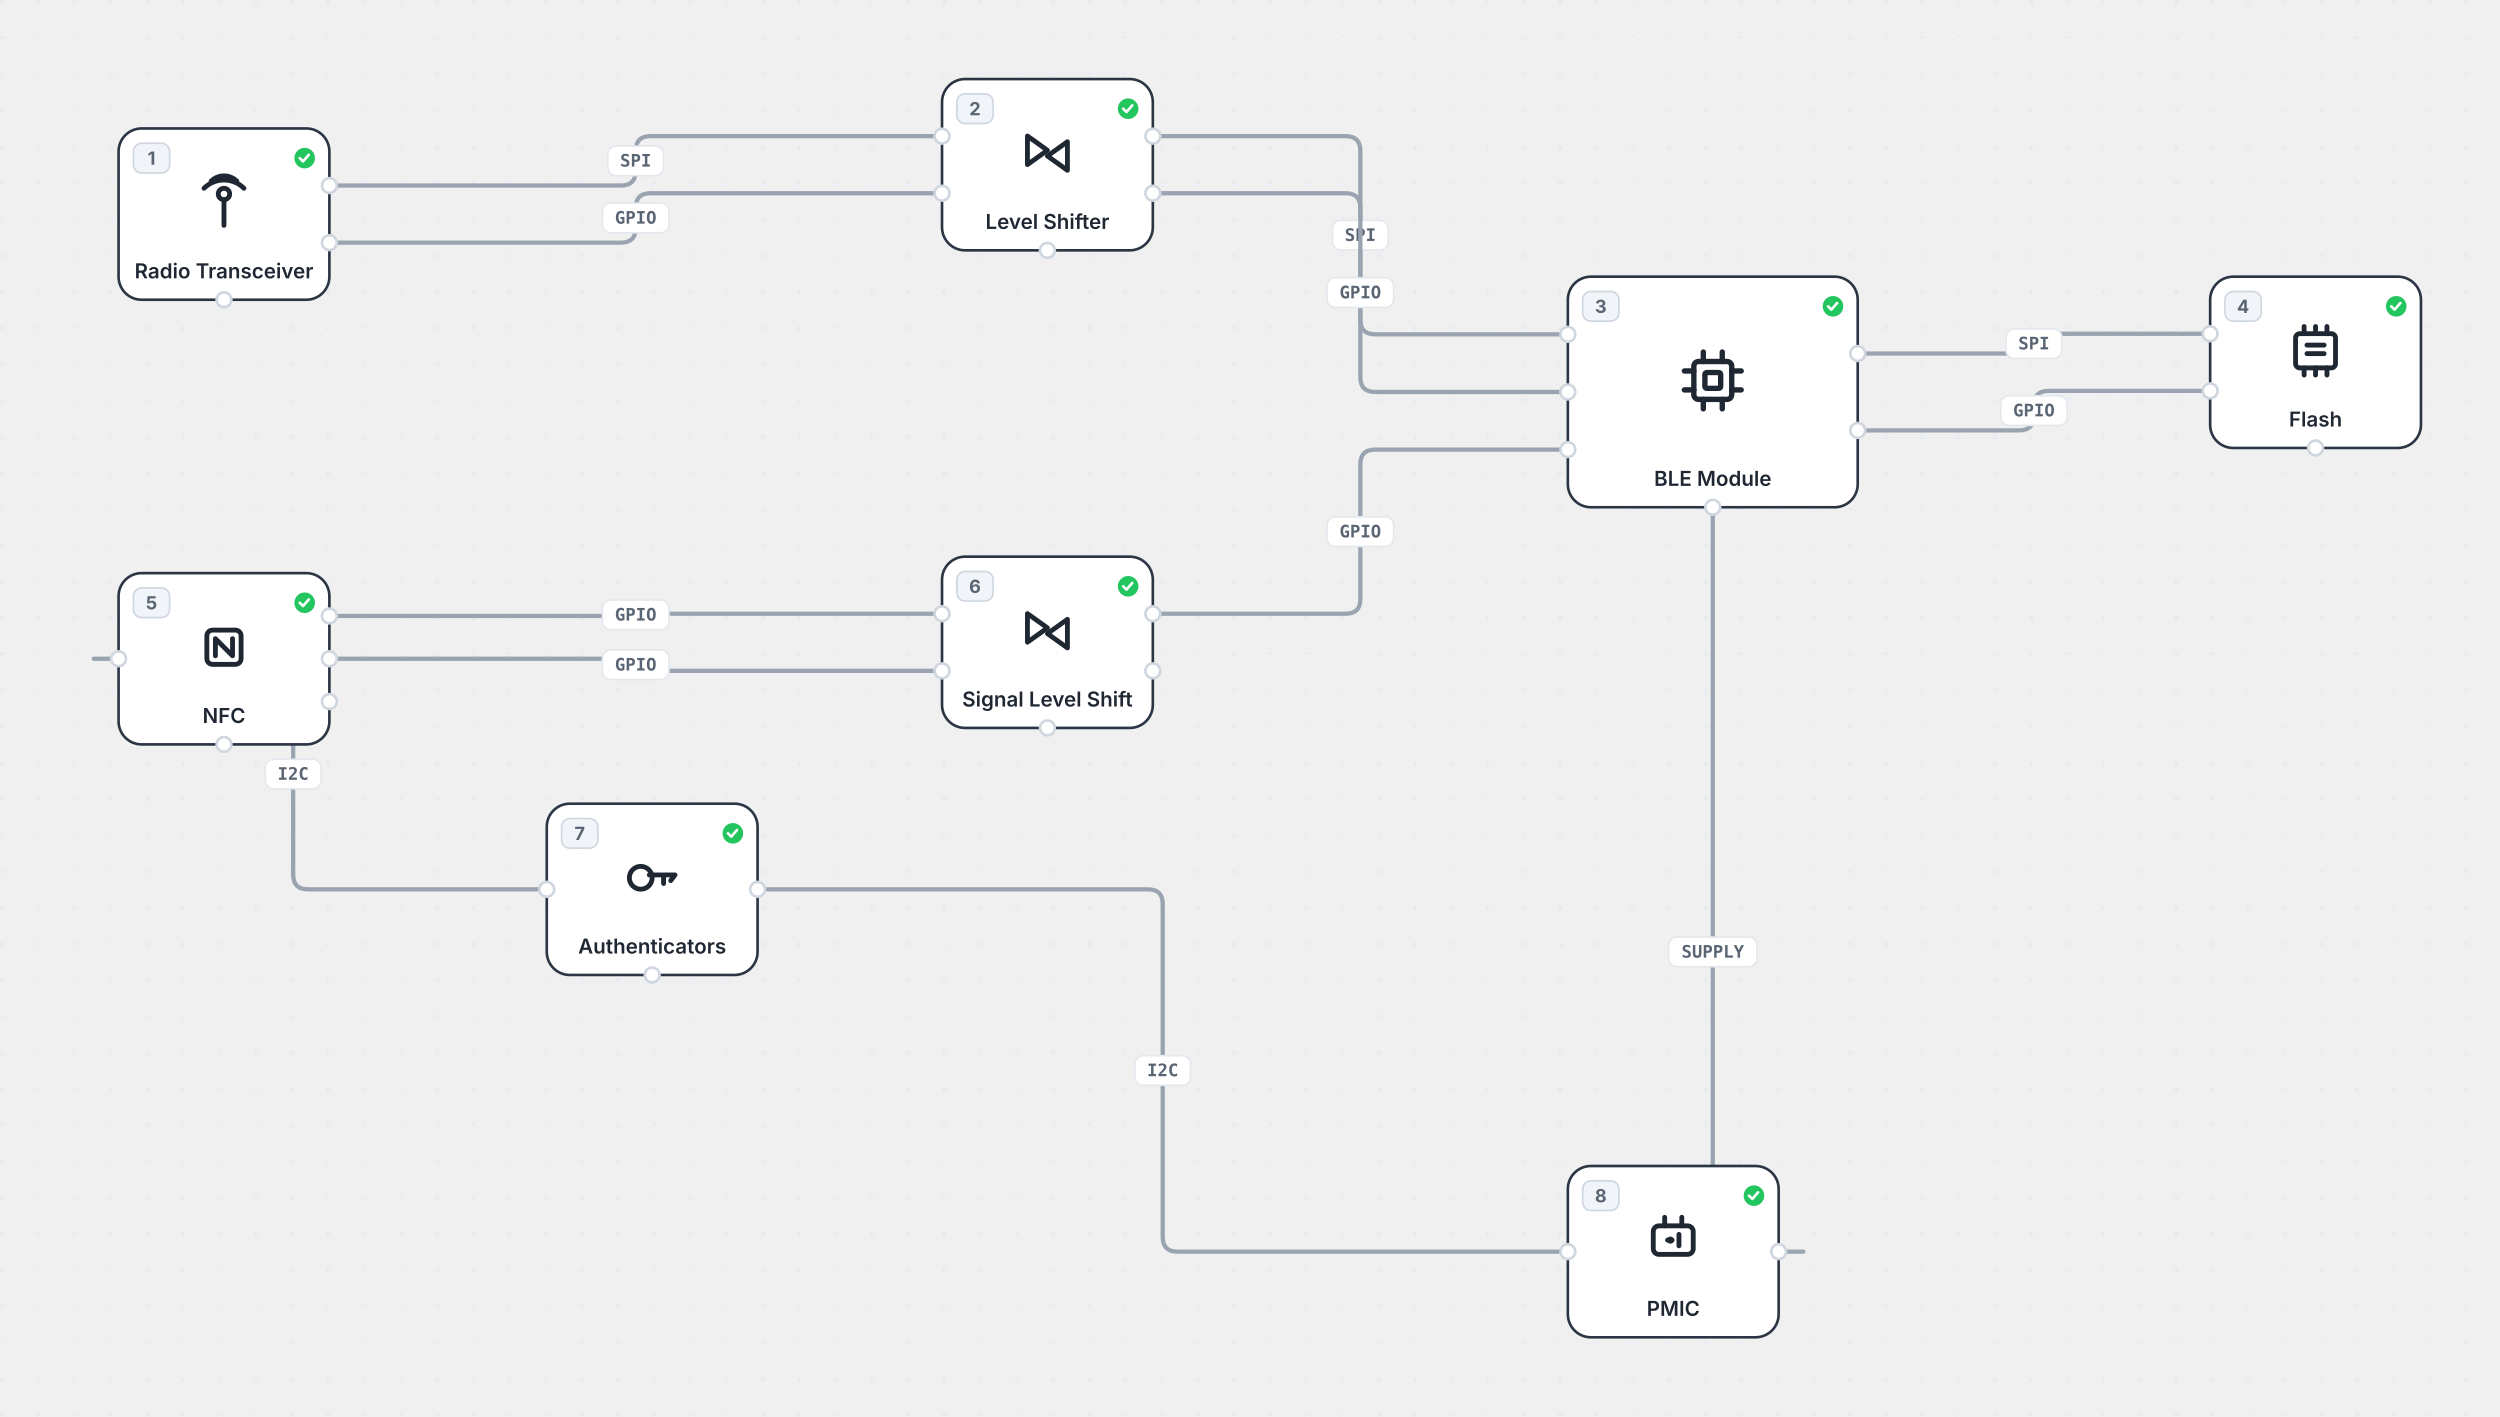
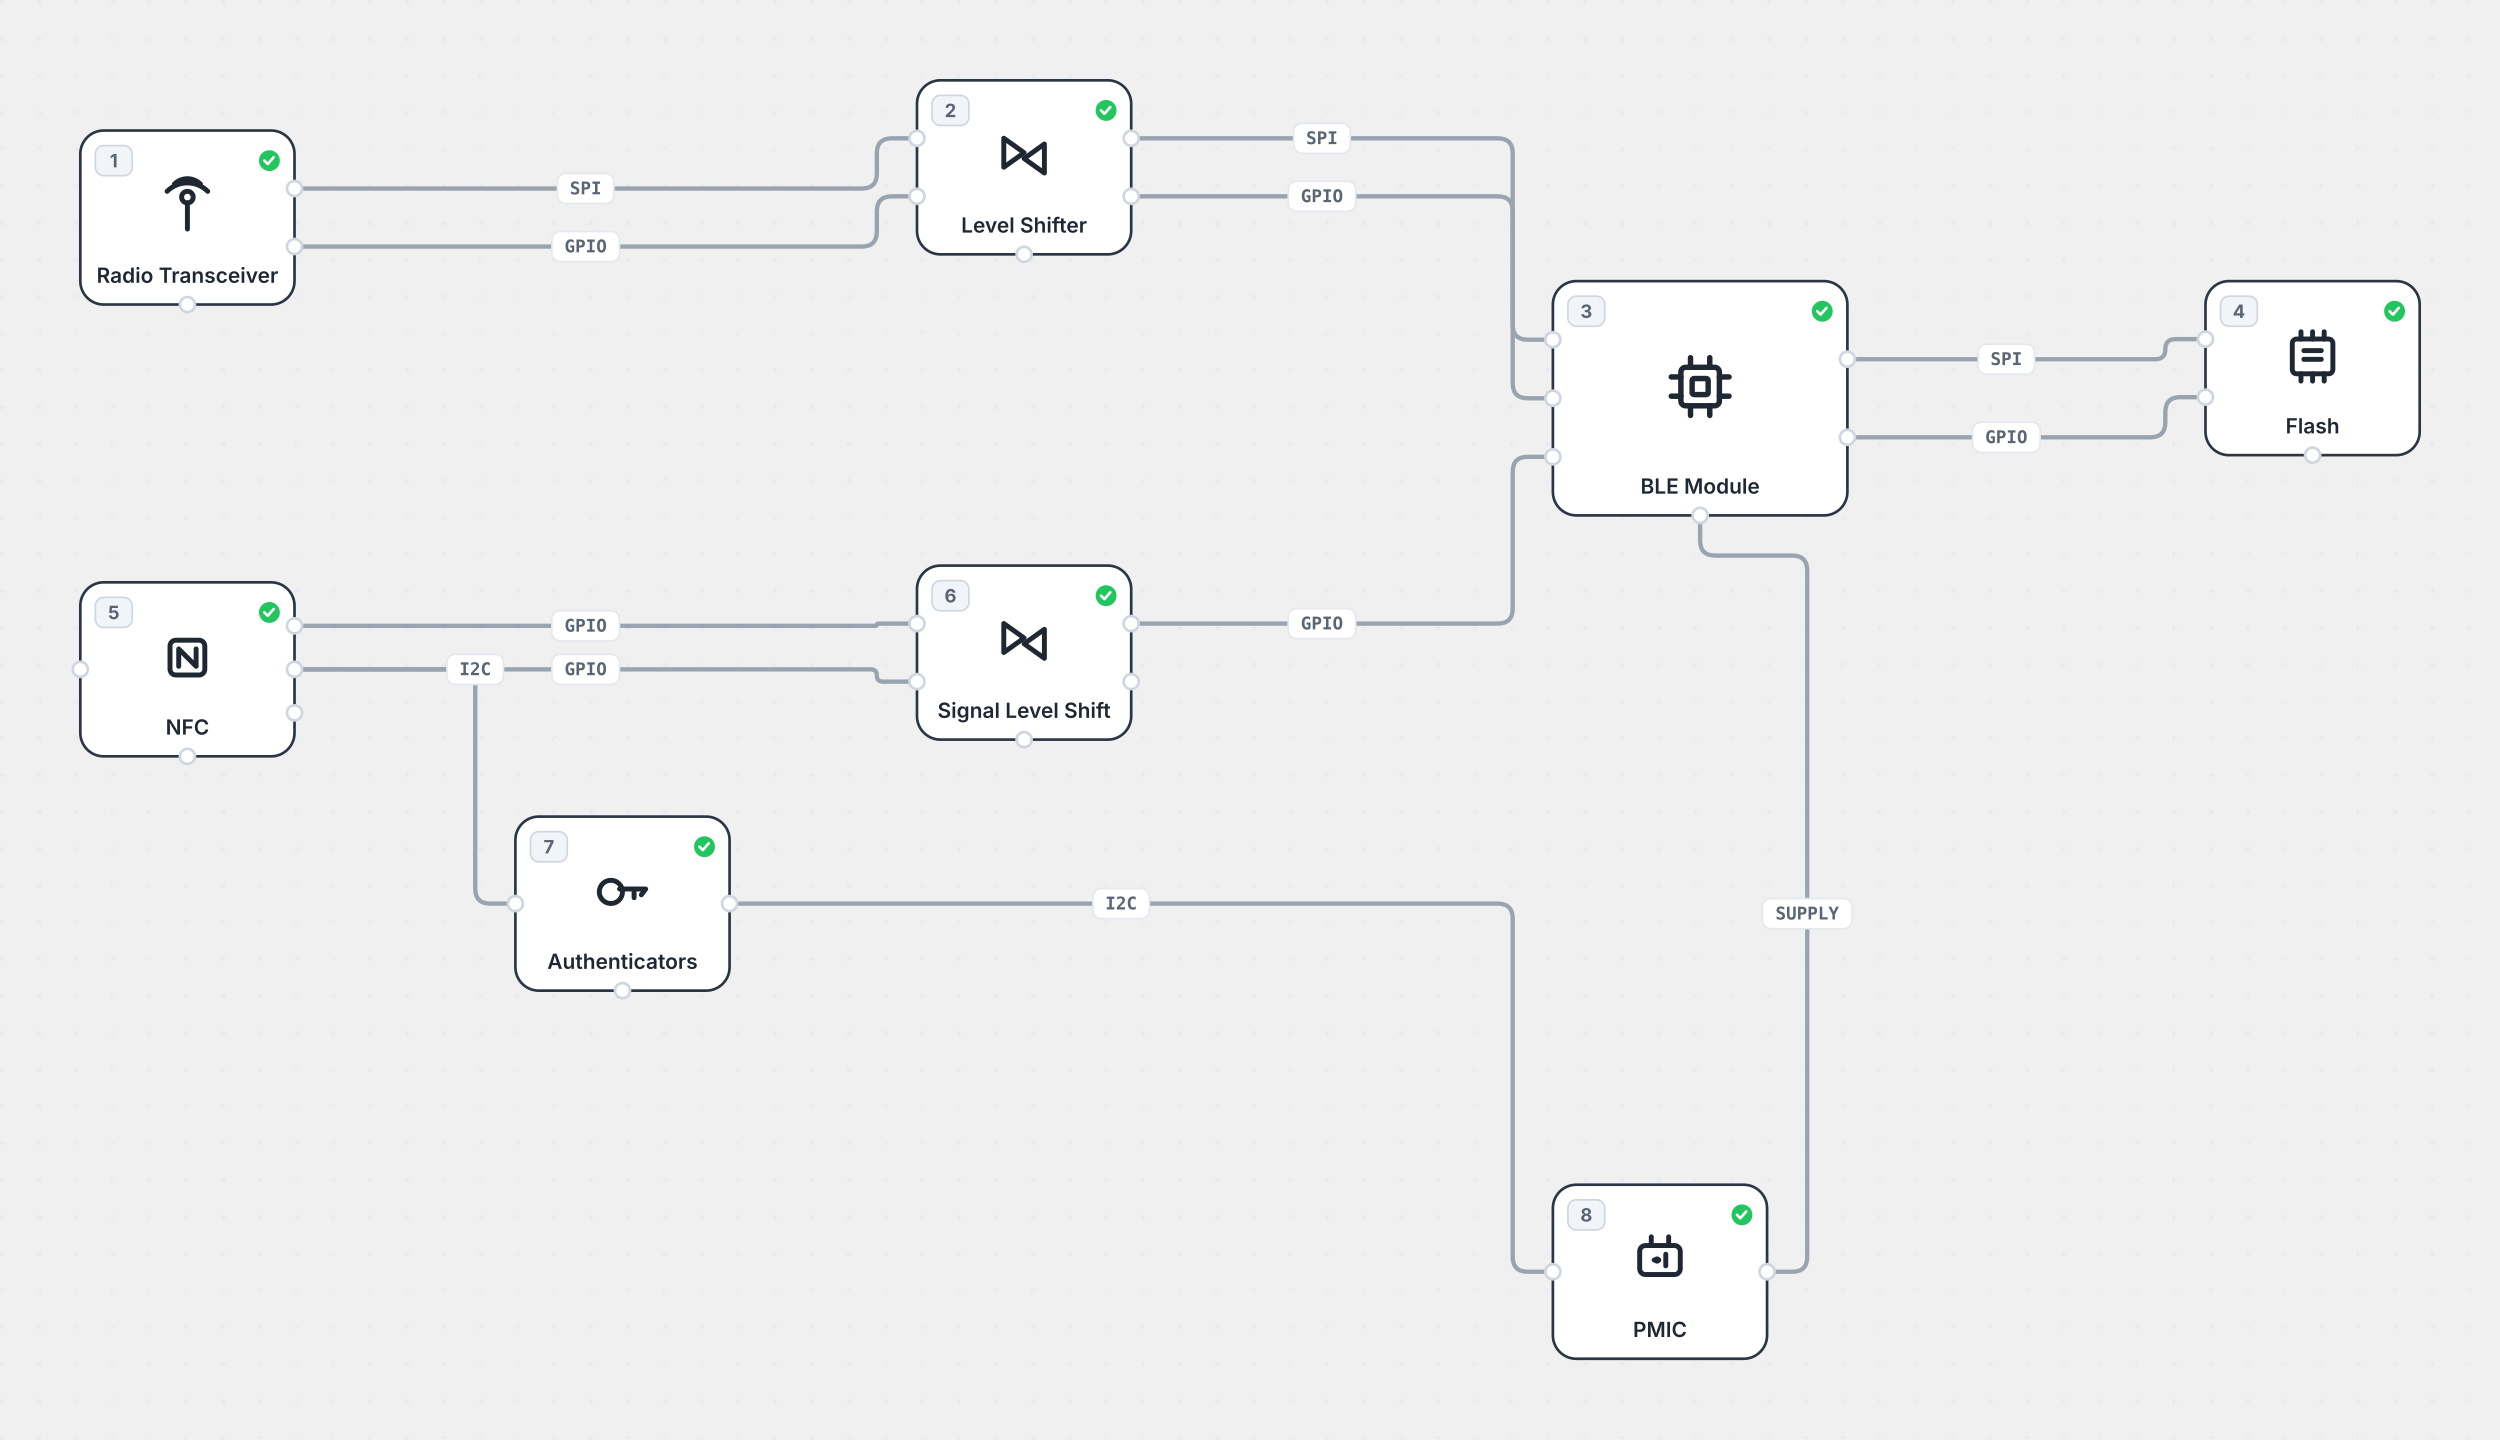
- <svg xmlns="http://www.w3.org/2000/svg" width="1518" height="860" viewBox="0 0 1518 860">
+ <svg xmlns="http://www.w3.org/2000/svg" width="1494" height="860" viewBox="0 0 1494 860">
  <defs>
    <pattern id="dots" width="22" height="22" patternUnits="userSpaceOnUse">
      <circle cx="1.4" cy="1.4" r="1.4" fill="#e6eaef" />
    </pattern>
  </defs>
-   <rect class="grid-bg" x="0" y="0" width="1518" height="860" fill="url(#dots)" />
-   <g transform="translate(12,18)">
+   <rect class="grid-bg" x="0" y="0" width="1494" height="860" fill="url(#dots)" />
+   <g transform="translate(-12,18)">
    <g data-system-connection-id="w_9">
-       <path class="wire" d="M 188 94.667 L 203 94.667 Q 212 94.667 221 94.667 L 365 94.667 Q 374 94.667 374 85.667 L 374 73.667 Q 374 64.667 383 64.667 L 527 64.667 Q 536 64.667 545 64.667 L 560 64.667" fill="none" stroke="#9aa4b0" stroke-width="2.6" stroke-linejoin="round" stroke-linecap="round" />
-       <rect class="wlabel-bg" x="357.1" y="70.667" width="33.8" height="18" rx="5" fill="#fff" stroke="#e3e8ee" stroke-width="1" />
-       <text class="wlabel-t" x="374" y="80.167" font-family="JetBrains Mono, monospace" font-size="10.5" font-weight="600" fill="#5a6573" text-anchor="middle" dominant-baseline="middle">SPI</text>
+       <path class="wire" d="M 188 94.667 L 527 94.667 Q 536 94.667 536 85.667 L 536 73.667 Q 536 64.667 545 64.667 L 560 64.667" fill="none" stroke="#9aa4b0" stroke-width="2.6" stroke-linejoin="round" stroke-linecap="round" />
+       <rect class="wlabel-bg" x="345.1" y="85.667" width="33.8" height="18" rx="5" fill="#fff" stroke="#e3e8ee" stroke-width="1" />
+       <text class="wlabel-t" x="362" y="95.167" font-family="JetBrains Mono, monospace" font-size="10.5" font-weight="600" fill="#5a6573" text-anchor="middle" dominant-baseline="middle">SPI</text>
    </g>
    <g data-system-connection-id="w_10">
-       <path class="wire" d="M 188 129.333 L 203 129.333 Q 212 129.333 221 129.333 L 365 129.333 Q 374 129.333 374 120.333 L 374 108.333 Q 374 99.333 383 99.333 L 527 99.333 Q 536 99.333 545 99.333 L 560 99.333" fill="none" stroke="#9aa4b0" stroke-width="2.6" stroke-linejoin="round" stroke-linecap="round" />
-       <rect class="wlabel-bg" x="353.8" y="105.333" width="40.4" height="18" rx="5" fill="#fff" stroke="#e3e8ee" stroke-width="1" />
-       <text class="wlabel-t" x="374" y="114.833" font-family="JetBrains Mono, monospace" font-size="10.5" font-weight="600" fill="#5a6573" text-anchor="middle" dominant-baseline="middle">GPIO</text>
+       <path class="wire" d="M 188 129.333 L 527 129.333 Q 536 129.333 536 120.333 L 536 108.333 Q 536 99.333 545 99.333 L 560 99.333" fill="none" stroke="#9aa4b0" stroke-width="2.6" stroke-linejoin="round" stroke-linecap="round" />
+       <rect class="wlabel-bg" x="341.8" y="120.333" width="40.4" height="18" rx="5" fill="#fff" stroke="#e3e8ee" stroke-width="1" />
+       <text class="wlabel-t" x="362" y="129.833" font-family="JetBrains Mono, monospace" font-size="10.5" font-weight="600" fill="#5a6573" text-anchor="middle" dominant-baseline="middle">GPIO</text>
    </g>
    <g data-system-connection-id="w_11">
-       <path class="wire" d="M 688 64.667 L 703 64.667 Q 712 64.667 721 64.667 L 805 64.667 Q 814 64.667 814 73.667 L 814 176 Q 814 185 823 185 L 907 185 Q 916 185 925 185 L 940 185" fill="none" stroke="#9aa4b0" stroke-width="2.6" stroke-linejoin="round" stroke-linecap="round" />
-       <rect class="wlabel-bg" x="797.1" y="115.833" width="33.8" height="18" rx="5" fill="#fff" stroke="#e3e8ee" stroke-width="1" />
-       <text class="wlabel-t" x="814" y="125.333" font-family="JetBrains Mono, monospace" font-size="10.5" font-weight="600" fill="#5a6573" text-anchor="middle" dominant-baseline="middle">SPI</text>
+       <path class="wire" d="M 688 64.667 L 907 64.667 Q 916 64.667 916 73.667 L 916 176 Q 916 185 925 185 L 940 185" fill="none" stroke="#9aa4b0" stroke-width="2.6" stroke-linejoin="round" stroke-linecap="round" />
+       <rect class="wlabel-bg" x="785.1" y="55.667" width="33.8" height="18" rx="5" fill="#fff" stroke="#e3e8ee" stroke-width="1" />
+       <text class="wlabel-t" x="802" y="65.167" font-family="JetBrains Mono, monospace" font-size="10.5" font-weight="600" fill="#5a6573" text-anchor="middle" dominant-baseline="middle">SPI</text>
    </g>
    <g data-system-connection-id="w_12">
-       <path class="wire" d="M 688 99.333 L 703 99.333 Q 712 99.333 721 99.333 L 805 99.333 Q 814 99.333 814 108.333 L 814 211 Q 814 220 823 220 L 907 220 Q 916 220 925 220 L 940 220" fill="none" stroke="#9aa4b0" stroke-width="2.6" stroke-linejoin="round" stroke-linecap="round" />
-       <rect class="wlabel-bg" x="793.8" y="150.667" width="40.4" height="18" rx="5" fill="#fff" stroke="#e3e8ee" stroke-width="1" />
-       <text class="wlabel-t" x="814" y="160.167" font-family="JetBrains Mono, monospace" font-size="10.5" font-weight="600" fill="#5a6573" text-anchor="middle" dominant-baseline="middle">GPIO</text>
+       <path class="wire" d="M 688 99.333 L 907 99.333 Q 916 99.333 916 108.333 L 916 211 Q 916 220 925 220 L 940 220" fill="none" stroke="#9aa4b0" stroke-width="2.6" stroke-linejoin="round" stroke-linecap="round" />
+       <rect class="wlabel-bg" x="781.8" y="90.333" width="40.4" height="18" rx="5" fill="#fff" stroke="#e3e8ee" stroke-width="1" />
+       <text class="wlabel-t" x="802" y="99.833" font-family="JetBrains Mono, monospace" font-size="10.5" font-weight="600" fill="#5a6573" text-anchor="middle" dominant-baseline="middle">GPIO</text>
    </g>
    <g data-system-connection-id="w_13">
-       <path class="wire" d="M 1116 196.667 L 1131 196.667 Q 1140 196.667 1149 196.667 L 1217 196.667 Q 1223 196.667 1223 190.667 L 1223 190.667 Q 1223 184.667 1229 184.667 L 1297 184.667 Q 1306 184.667 1315 184.667 L 1330 184.667" fill="none" stroke="#9aa4b0" stroke-width="2.6" stroke-linejoin="round" stroke-linecap="round" />
-       <rect class="wlabel-bg" x="1206.1" y="181.667" width="33.8" height="18" rx="5" fill="#fff" stroke="#e3e8ee" stroke-width="1" />
-       <text class="wlabel-t" x="1223" y="191.167" font-family="JetBrains Mono, monospace" font-size="10.5" font-weight="600" fill="#5a6573" text-anchor="middle" dominant-baseline="middle">SPI</text>
+       <path class="wire" d="M 1116 196.667 L 1300 196.667 Q 1306 196.667 1306 190.667 L 1306 190.667 Q 1306 184.667 1312 184.667 L 1330 184.667" fill="none" stroke="#9aa4b0" stroke-width="2.6" stroke-linejoin="round" stroke-linecap="round" />
+       <rect class="wlabel-bg" x="1194.1" y="187.667" width="33.8" height="18" rx="5" fill="#fff" stroke="#e3e8ee" stroke-width="1" />
+       <text class="wlabel-t" x="1211" y="197.167" font-family="JetBrains Mono, monospace" font-size="10.5" font-weight="600" fill="#5a6573" text-anchor="middle" dominant-baseline="middle">SPI</text>
    </g>
    <g data-system-connection-id="w_14">
-       <path class="wire" d="M 1116 243.333 L 1131 243.333 Q 1140 243.333 1149 243.333 L 1214 243.333 Q 1223 243.333 1223 234.333 L 1223 228.333 Q 1223 219.333 1232 219.333 L 1297 219.333 Q 1306 219.333 1315 219.333 L 1330 219.333" fill="none" stroke="#9aa4b0" stroke-width="2.6" stroke-linejoin="round" stroke-linecap="round" />
-       <rect class="wlabel-bg" x="1202.8" y="222.333" width="40.4" height="18" rx="5" fill="#fff" stroke="#e3e8ee" stroke-width="1" />
-       <text class="wlabel-t" x="1223" y="231.833" font-family="JetBrains Mono, monospace" font-size="10.5" font-weight="600" fill="#5a6573" text-anchor="middle" dominant-baseline="middle">GPIO</text>
+       <path class="wire" d="M 1116 243.333 L 1297 243.333 Q 1306 243.333 1306 234.333 L 1306 228.333 Q 1306 219.333 1315 219.333 L 1330 219.333" fill="none" stroke="#9aa4b0" stroke-width="2.6" stroke-linejoin="round" stroke-linecap="round" />
+       <rect class="wlabel-bg" x="1190.8" y="234.333" width="40.4" height="18" rx="5" fill="#fff" stroke="#e3e8ee" stroke-width="1" />
+       <text class="wlabel-t" x="1211" y="243.833" font-family="JetBrains Mono, monospace" font-size="10.5" font-weight="600" fill="#5a6573" text-anchor="middle" dominant-baseline="middle">GPIO</text>
    </g>
    <g data-system-connection-id="w_15">
-       <path class="wire" d="M 188 356 L 203 356 Q 212 356 221 356 L 373.333 356 Q 374 356 374 355.333 L 374 355.333 Q 374 354.667 374.667 354.667 L 527 354.667 Q 536 354.667 545 354.667 L 560 354.667" fill="none" stroke="#9aa4b0" stroke-width="2.6" stroke-linejoin="round" stroke-linecap="round" />
-       <rect class="wlabel-bg" x="353.8" y="346.333" width="40.4" height="18" rx="5" fill="#fff" stroke="#e3e8ee" stroke-width="1" />
-       <text class="wlabel-t" x="374" y="355.833" font-family="JetBrains Mono, monospace" font-size="10.5" font-weight="600" fill="#5a6573" text-anchor="middle" dominant-baseline="middle">GPIO</text>
+       <path class="wire" d="M 188 356 L 535.333 356 Q 536 356 536 355.333 L 536 355.333 Q 536 354.667 536.667 354.667 L 560 354.667" fill="none" stroke="#9aa4b0" stroke-width="2.6" stroke-linejoin="round" stroke-linecap="round" />
+       <rect class="wlabel-bg" x="341.8" y="347" width="40.4" height="18" rx="5" fill="#fff" stroke="#e3e8ee" stroke-width="1" />
+       <text class="wlabel-t" x="362" y="356.5" font-family="JetBrains Mono, monospace" font-size="10.5" font-weight="600" fill="#5a6573" text-anchor="middle" dominant-baseline="middle">GPIO</text>
    </g>
    <g data-system-connection-id="w_16">
-       <path class="wire" d="M 188 382 L 203 382 Q 212 382 221 382 L 370.333 382 Q 374 382 374 385.667 L 374 385.667 Q 374 389.333 377.667 389.333 L 527 389.333 Q 536 389.333 545 389.333 L 560 389.333" fill="none" stroke="#9aa4b0" stroke-width="2.6" stroke-linejoin="round" stroke-linecap="round" />
-       <rect class="wlabel-bg" x="353.8" y="376.667" width="40.4" height="18" rx="5" fill="#fff" stroke="#e3e8ee" stroke-width="1" />
-       <text class="wlabel-t" x="374" y="386.167" font-family="JetBrains Mono, monospace" font-size="10.5" font-weight="600" fill="#5a6573" text-anchor="middle" dominant-baseline="middle">GPIO</text>
+       <path class="wire" d="M 188 382 L 532.333 382 Q 536 382 536 385.667 L 536 385.667 Q 536 389.333 539.667 389.333 L 560 389.333" fill="none" stroke="#9aa4b0" stroke-width="2.6" stroke-linejoin="round" stroke-linecap="round" />
+       <rect class="wlabel-bg" x="341.8" y="373" width="40.4" height="18" rx="5" fill="#fff" stroke="#e3e8ee" stroke-width="1" />
+       <text class="wlabel-t" x="362" y="382.5" font-family="JetBrains Mono, monospace" font-size="10.5" font-weight="600" fill="#5a6573" text-anchor="middle" dominant-baseline="middle">GPIO</text>
    </g>
    <g data-system-connection-id="w_17">
-       <path class="wire" d="M 688 354.667 L 703 354.667 Q 712 354.667 721 354.667 L 805 354.667 Q 814 354.667 814 345.667 L 814 264 Q 814 255 823 255 L 907 255 Q 916 255 925 255 L 940 255" fill="none" stroke="#9aa4b0" stroke-width="2.6" stroke-linejoin="round" stroke-linecap="round" />
-       <rect class="wlabel-bg" x="793.8" y="295.833" width="40.4" height="18" rx="5" fill="#fff" stroke="#e3e8ee" stroke-width="1" />
-       <text class="wlabel-t" x="814" y="305.333" font-family="JetBrains Mono, monospace" font-size="10.5" font-weight="600" fill="#5a6573" text-anchor="middle" dominant-baseline="middle">GPIO</text>
+       <path class="wire" d="M 688 354.667 L 907 354.667 Q 916 354.667 916 345.667 L 916 264 Q 916 255 925 255 L 940 255" fill="none" stroke="#9aa4b0" stroke-width="2.6" stroke-linejoin="round" stroke-linecap="round" />
+       <rect class="wlabel-bg" x="781.8" y="345.667" width="40.4" height="18" rx="5" fill="#fff" stroke="#e3e8ee" stroke-width="1" />
+       <text class="wlabel-t" x="802" y="355.167" font-family="JetBrains Mono, monospace" font-size="10.5" font-weight="600" fill="#5a6573" text-anchor="middle" dominant-baseline="middle">GPIO</text>
    </g>
    <g data-system-connection-id="w_18">
-       <path class="wire" d="M 60 382 L 45 382 Q 36 382 45 382 L 157 382 Q 166 382 166 391 L 166 513 Q 166 522 175 522 L 287 522 Q 296 522 305 522 L 320 522" fill="none" stroke="#9aa4b0" stroke-width="2.6" stroke-linejoin="round" stroke-linecap="round" />
-       <rect class="wlabel-bg" x="149.1" y="443" width="33.8" height="18" rx="5" fill="#fff" stroke="#e3e8ee" stroke-width="1" />
-       <text class="wlabel-t" x="166" y="452.5" font-family="JetBrains Mono, monospace" font-size="10.5" font-weight="600" fill="#5a6573" text-anchor="middle" dominant-baseline="middle">I2C</text>
+       <path class="wire" d="M 60 382 L 287 382 Q 296 382 296 391 L 296 513 Q 296 522 305 522 L 320 522" fill="none" stroke="#9aa4b0" stroke-width="2.6" stroke-linejoin="round" stroke-linecap="round" />
+       <rect class="wlabel-bg" x="279.1" y="373" width="33.8" height="18" rx="5" fill="#fff" stroke="#e3e8ee" stroke-width="1" />
+       <text class="wlabel-t" x="296" y="382.5" font-family="JetBrains Mono, monospace" font-size="10.5" font-weight="600" fill="#5a6573" text-anchor="middle" dominant-baseline="middle">I2C</text>
    </g>
    <g data-system-connection-id="w_19">
-       <path class="wire" d="M 448 522 L 463 522 Q 472 522 481 522 L 685 522 Q 694 522 694 531 L 694 733 Q 694 742 703 742 L 907 742 Q 916 742 925 742 L 940 742" fill="none" stroke="#9aa4b0" stroke-width="2.6" stroke-linejoin="round" stroke-linecap="round" />
-       <rect class="wlabel-bg" x="677.1" y="623" width="33.8" height="18" rx="5" fill="#fff" stroke="#e3e8ee" stroke-width="1" />
-       <text class="wlabel-t" x="694" y="632.5" font-family="JetBrains Mono, monospace" font-size="10.5" font-weight="600" fill="#5a6573" text-anchor="middle" dominant-baseline="middle">I2C</text>
+       <path class="wire" d="M 448 522 L 907 522 Q 916 522 916 531 L 916 733 Q 916 742 925 742 L 940 742" fill="none" stroke="#9aa4b0" stroke-width="2.6" stroke-linejoin="round" stroke-linecap="round" />
+       <rect class="wlabel-bg" x="665.1" y="513" width="33.8" height="18" rx="5" fill="#fff" stroke="#e3e8ee" stroke-width="1" />
+       <text class="wlabel-t" x="682" y="522.5" font-family="JetBrains Mono, monospace" font-size="10.5" font-weight="600" fill="#5a6573" text-anchor="middle" dominant-baseline="middle">I2C</text>
    </g>
    <g data-system-connection-id="w_20">
-       <path class="wire" d="M 1068 742 L 1083 742 Q 1092 742 1083 742 L 1037 742 Q 1028 742 1028 733 L 1028 323 Q 1028 314 1028 305 L 1028 290" fill="none" stroke="#9aa4b0" stroke-width="2.6" stroke-linejoin="round" stroke-linecap="round" />
-       <rect class="wlabel-bg" x="1001.2" y="551" width="53.6" height="18" rx="5" fill="#fff" stroke="#e3e8ee" stroke-width="1" />
-       <text class="wlabel-t" x="1028" y="560.5" font-family="JetBrains Mono, monospace" font-size="10.5" font-weight="600" fill="#5a6573" text-anchor="middle" dominant-baseline="middle">SUPPLY</text>
+       <path class="wire" d="M 1068 742 L 1083 742 Q 1092 742 1092 733 L 1092 323 Q 1092 314 1083 314 L 1037 314 Q 1028 314 1028 305 L 1028 290" fill="none" stroke="#9aa4b0" stroke-width="2.6" stroke-linejoin="round" stroke-linecap="round" />
+       <rect class="wlabel-bg" x="1065.2" y="519" width="53.6" height="18" rx="5" fill="#fff" stroke="#e3e8ee" stroke-width="1" />
+       <text class="wlabel-t" x="1092" y="528.5" font-family="JetBrains Mono, monospace" font-size="10.5" font-weight="600" fill="#5a6573" text-anchor="middle" dominant-baseline="middle">SUPPLY</text>
    </g>
    <g class="block" data-system-block-id="b_1" transform="translate(60,60)">
      <rect class="block-rect" width="128" height="104" rx="14" fill="#fff" stroke="#2b3543" stroke-width="1.6" />
      <rect class="numbadge" x="9" y="9" width="22" height="18" rx="5" fill="#f1f4f8" stroke="#cfd6df" stroke-width="1" />
      <text class="numbadge-t" x="20" y="22" font-family="Inter, sans-serif" font-size="11" font-weight="700" fill="#5a6573" text-anchor="middle">1</text>
      <circle class="status-dot" cx="113" cy="18" r="7" fill="#22c55e" stroke="#fff" stroke-width="1.5" />
      <path d="M 110 18 l 2 2 l 3.5 -4" stroke="#fff" stroke-width="1.6" fill="none" stroke-linecap="round" stroke-linejoin="round" />
      <g transform="translate(43.2,24.2) scale(1.733)" fill="none" stroke="#1f2733" stroke-width="1.7" stroke-linecap="round" stroke-linejoin="round">
        <circle cx="12" cy="9" r="2" />
        <path d="M12 11v9M7.5 4.5a6.4 6.4 0 0 1 9 0M5 7a9.9 9.9 0 0 1 14 0" />
      </g>
      <text class="block-label" x="64" y="91" font-family="Inter, sans-serif" font-size="12.5" font-weight="600" fill="#1f2733" text-anchor="middle">Radio Transceiver</text>
      <circle class="port" data-system-port-id="b_1_right_0" cx="128" cy="34.667" r="4.5" fill="#fff" stroke="#cfd6df" stroke-width="1.6" />
      <circle class="port" data-system-port-id="b_1_right_1" cx="128" cy="69.333" r="4.5" fill="#fff" stroke="#cfd6df" stroke-width="1.6" />
      <circle class="port" data-system-port-id="b_1_bottom_0" cx="64" cy="104" r="4.5" fill="#fff" stroke="#cfd6df" stroke-width="1.6" />
    </g>
    <g class="block" data-system-block-id="b_2" transform="translate(560,30)">
      <rect class="block-rect" width="128" height="104" rx="14" fill="#fff" stroke="#2b3543" stroke-width="1.6" />
      <rect class="numbadge" x="9" y="9" width="22" height="18" rx="5" fill="#f1f4f8" stroke="#cfd6df" stroke-width="1" />
      <text class="numbadge-t" x="20" y="22" font-family="Inter, sans-serif" font-size="11" font-weight="700" fill="#5a6573" text-anchor="middle">2</text>
      <circle class="status-dot" cx="113" cy="18" r="7" fill="#22c55e" stroke="#fff" stroke-width="1.5" />
      <path d="M 110 18 l 2 2 l 3.5 -4" stroke="#fff" stroke-width="1.6" fill="none" stroke-linecap="round" stroke-linejoin="round" />
      <g transform="translate(43.2,24.2) scale(1.733)" fill="none" stroke="#1f2733" stroke-width="1.7" stroke-linecap="round" stroke-linejoin="round">
        <path d="M5 6 12 11 5 16z" />
        <path d="M19 8 12 13 19 18z" />
      </g>
      <text class="block-label" x="64" y="91" font-family="Inter, sans-serif" font-size="12.5" font-weight="600" fill="#1f2733" text-anchor="middle">Level Shifter</text>
      <circle class="port" data-system-port-id="b_2_left_0" cx="0" cy="34.667" r="4.5" fill="#fff" stroke="#cfd6df" stroke-width="1.6" />
      <circle class="port" data-system-port-id="b_2_left_1" cx="0" cy="69.333" r="4.5" fill="#fff" stroke="#cfd6df" stroke-width="1.6" />
      <circle class="port" data-system-port-id="b_2_right_0" cx="128" cy="34.667" r="4.5" fill="#fff" stroke="#cfd6df" stroke-width="1.6" />
      <circle class="port" data-system-port-id="b_2_right_1" cx="128" cy="69.333" r="4.5" fill="#fff" stroke="#cfd6df" stroke-width="1.6" />
      <circle class="port" data-system-port-id="b_2_bottom_0" cx="64" cy="104" r="4.5" fill="#fff" stroke="#cfd6df" stroke-width="1.6" />
    </g>
    <g class="block" data-system-block-id="b_3" transform="translate(940,150)">
      <rect class="block-rect" width="176" height="140" rx="14" fill="#fff" stroke="#2b3543" stroke-width="1.6" />
      <rect class="numbadge" x="9" y="9" width="22" height="18" rx="5" fill="#f1f4f8" stroke="#cfd6df" stroke-width="1" />
      <text class="numbadge-t" x="20" y="22" font-family="Inter, sans-serif" font-size="11" font-weight="700" fill="#5a6573" text-anchor="middle">3</text>
      <circle class="status-dot" cx="161" cy="18" r="7" fill="#22c55e" stroke="#fff" stroke-width="1.5" />
      <path d="M 158 18 l 2 2 l 3.5 -4" stroke="#fff" stroke-width="1.6" fill="none" stroke-linecap="round" stroke-linejoin="round" />
      <g transform="translate(65,40) scale(1.917)" fill="none" stroke="#1f2733" stroke-width="1.7" stroke-linecap="round" stroke-linejoin="round">
        <rect x="6" y="6" width="12" height="12" rx="1.5" />
        <rect x="9.5" y="9.5" width="5" height="5" rx=".6" />
        <path d="M9 6V3M15 6V3M9 21v-3M15 21v-3M6 9H3M6 15H3M21 9h-3M21 15h-3" />
      </g>
      <text class="block-label" x="88" y="127" font-family="Inter, sans-serif" font-size="12.5" font-weight="600" fill="#1f2733" text-anchor="middle">BLE Module</text>
      <circle class="port" data-system-port-id="b_3_left_0" cx="0" cy="35" r="4.5" fill="#fff" stroke="#cfd6df" stroke-width="1.6" />
      <circle class="port" data-system-port-id="b_3_left_1" cx="0" cy="70" r="4.5" fill="#fff" stroke="#cfd6df" stroke-width="1.6" />
      <circle class="port" data-system-port-id="b_3_left_2" cx="0" cy="105" r="4.5" fill="#fff" stroke="#cfd6df" stroke-width="1.6" />
      <circle class="port" data-system-port-id="b_3_right_0" cx="176" cy="46.667" r="4.5" fill="#fff" stroke="#cfd6df" stroke-width="1.6" />
      <circle class="port" data-system-port-id="b_3_right_1" cx="176" cy="93.333" r="4.5" fill="#fff" stroke="#cfd6df" stroke-width="1.6" />
      <circle class="port" data-system-port-id="b_3_bottom_0" cx="88" cy="140" r="4.5" fill="#fff" stroke="#cfd6df" stroke-width="1.6" />
    </g>
    <g class="block" data-system-block-id="b_4" transform="translate(1330,150)">
      <rect class="block-rect" width="128" height="104" rx="14" fill="#fff" stroke="#2b3543" stroke-width="1.6" />
      <rect class="numbadge" x="9" y="9" width="22" height="18" rx="5" fill="#f1f4f8" stroke="#cfd6df" stroke-width="1" />
      <text class="numbadge-t" x="20" y="22" font-family="Inter, sans-serif" font-size="11" font-weight="700" fill="#5a6573" text-anchor="middle">4</text>
      <circle class="status-dot" cx="113" cy="18" r="7" fill="#22c55e" stroke="#fff" stroke-width="1.5" />
      <path d="M 110 18 l 2 2 l 3.5 -4" stroke="#fff" stroke-width="1.6" fill="none" stroke-linecap="round" stroke-linejoin="round" />
      <g transform="translate(43.2,24.2) scale(1.733)" fill="none" stroke="#1f2733" stroke-width="1.7" stroke-linecap="round" stroke-linejoin="round">
        <rect x="5" y="6" width="14" height="12" rx="1.5" />
        <path d="M8 6V3.5M12 6V3.5M16 6V3.5M8 18v2.5M12 18v2.5M16 18v2.5M9 10h6M9 13h6" />
      </g>
      <text class="block-label" x="64" y="91" font-family="Inter, sans-serif" font-size="12.5" font-weight="600" fill="#1f2733" text-anchor="middle">Flash</text>
      <circle class="port" data-system-port-id="b_4_left_0" cx="0" cy="34.667" r="4.5" fill="#fff" stroke="#cfd6df" stroke-width="1.6" />
      <circle class="port" data-system-port-id="b_4_left_1" cx="0" cy="69.333" r="4.5" fill="#fff" stroke="#cfd6df" stroke-width="1.6" />
      <circle class="port" data-system-port-id="b_4_bottom_0" cx="64" cy="104" r="4.5" fill="#fff" stroke="#cfd6df" stroke-width="1.6" />
    </g>
    <g class="block" data-system-block-id="b_5" transform="translate(60,330)">
      <rect class="block-rect" width="128" height="104" rx="14" fill="#fff" stroke="#2b3543" stroke-width="1.6" />
      <rect class="numbadge" x="9" y="9" width="22" height="18" rx="5" fill="#f1f4f8" stroke="#cfd6df" stroke-width="1" />
      <text class="numbadge-t" x="20" y="22" font-family="Inter, sans-serif" font-size="11" font-weight="700" fill="#5a6573" text-anchor="middle">5</text>
      <circle class="status-dot" cx="113" cy="18" r="7" fill="#22c55e" stroke="#fff" stroke-width="1.5" />
      <path d="M 110 18 l 2 2 l 3.5 -4" stroke="#fff" stroke-width="1.6" fill="none" stroke-linecap="round" stroke-linejoin="round" />
      <g transform="translate(43.2,24.2) scale(1.733)" fill="none" stroke="#1f2733" stroke-width="1.7" stroke-linecap="round" stroke-linejoin="round">
        <rect x="6" y="6" width="12" height="12" rx="2" />
        <path d="M9 15V9l6 6V9" />
      </g>
      <text class="block-label" x="64" y="91" font-family="Inter, sans-serif" font-size="12.5" font-weight="600" fill="#1f2733" text-anchor="middle">NFC</text>
      <circle class="port" data-system-port-id="b_5_left_0" cx="0" cy="52" r="4.5" fill="#fff" stroke="#cfd6df" stroke-width="1.6" />
      <circle class="port" data-system-port-id="b_5_right_0" cx="128" cy="26" r="4.5" fill="#fff" stroke="#cfd6df" stroke-width="1.6" />
      <circle class="port" data-system-port-id="b_5_right_1" cx="128" cy="52" r="4.5" fill="#fff" stroke="#cfd6df" stroke-width="1.6" />
      <circle class="port" data-system-port-id="b_5_right_2" cx="128" cy="78" r="4.5" fill="#fff" stroke="#cfd6df" stroke-width="1.6" />
      <circle class="port" data-system-port-id="b_5_bottom_0" cx="64" cy="104" r="4.5" fill="#fff" stroke="#cfd6df" stroke-width="1.6" />
    </g>
    <g class="block" data-system-block-id="b_6" transform="translate(560,320)">
      <rect class="block-rect" width="128" height="104" rx="14" fill="#fff" stroke="#2b3543" stroke-width="1.6" />
      <rect class="numbadge" x="9" y="9" width="22" height="18" rx="5" fill="#f1f4f8" stroke="#cfd6df" stroke-width="1" />
      <text class="numbadge-t" x="20" y="22" font-family="Inter, sans-serif" font-size="11" font-weight="700" fill="#5a6573" text-anchor="middle">6</text>
      <circle class="status-dot" cx="113" cy="18" r="7" fill="#22c55e" stroke="#fff" stroke-width="1.5" />
      <path d="M 110 18 l 2 2 l 3.5 -4" stroke="#fff" stroke-width="1.6" fill="none" stroke-linecap="round" stroke-linejoin="round" />
      <g transform="translate(43.2,24.2) scale(1.733)" fill="none" stroke="#1f2733" stroke-width="1.7" stroke-linecap="round" stroke-linejoin="round">
        <path d="M5 6 12 11 5 16z" />
        <path d="M19 8 12 13 19 18z" />
      </g>
      <text class="block-label" x="64" y="91" font-family="Inter, sans-serif" font-size="12.5" font-weight="600" fill="#1f2733" text-anchor="middle">Signal Level Shift</text>
      <circle class="port" data-system-port-id="b_6_left_0" cx="0" cy="34.667" r="4.5" fill="#fff" stroke="#cfd6df" stroke-width="1.6" />
      <circle class="port" data-system-port-id="b_6_left_1" cx="0" cy="69.333" r="4.5" fill="#fff" stroke="#cfd6df" stroke-width="1.6" />
      <circle class="port" data-system-port-id="b_6_right_0" cx="128" cy="34.667" r="4.5" fill="#fff" stroke="#cfd6df" stroke-width="1.6" />
      <circle class="port" data-system-port-id="b_6_right_1" cx="128" cy="69.333" r="4.5" fill="#fff" stroke="#cfd6df" stroke-width="1.6" />
      <circle class="port" data-system-port-id="b_6_bottom_0" cx="64" cy="104" r="4.5" fill="#fff" stroke="#cfd6df" stroke-width="1.6" />
    </g>
    <g class="block" data-system-block-id="b_7" transform="translate(320,470)">
      <rect class="block-rect" width="128" height="104" rx="14" fill="#fff" stroke="#2b3543" stroke-width="1.6" />
      <rect class="numbadge" x="9" y="9" width="22" height="18" rx="5" fill="#f1f4f8" stroke="#cfd6df" stroke-width="1" />
      <text class="numbadge-t" x="20" y="22" font-family="Inter, sans-serif" font-size="11" font-weight="700" fill="#5a6573" text-anchor="middle">7</text>
      <circle class="status-dot" cx="113" cy="18" r="7" fill="#22c55e" stroke="#fff" stroke-width="1.5" />
      <path d="M 110 18 l 2 2 l 3.5 -4" stroke="#fff" stroke-width="1.6" fill="none" stroke-linecap="round" stroke-linejoin="round" />
      <g transform="translate(43.2,24.2) scale(1.733)" fill="none" stroke="#1f2733" stroke-width="1.7" stroke-linecap="round" stroke-linejoin="round">
        <circle cx="8" cy="12" r="4" />
        <path d="M11 11h9l-1.5 2M16 11v3" />
      </g>
      <text class="block-label" x="64" y="91" font-family="Inter, sans-serif" font-size="12.5" font-weight="600" fill="#1f2733" text-anchor="middle">Authenticators</text>
      <circle class="port" data-system-port-id="b_7_left_0" cx="0" cy="52" r="4.5" fill="#fff" stroke="#cfd6df" stroke-width="1.6" />
      <circle class="port" data-system-port-id="b_7_right_0" cx="128" cy="52" r="4.5" fill="#fff" stroke="#cfd6df" stroke-width="1.6" />
      <circle class="port" data-system-port-id="b_7_bottom_0" cx="64" cy="104" r="4.5" fill="#fff" stroke="#cfd6df" stroke-width="1.6" />
    </g>
    <g class="block" data-system-block-id="b_8" transform="translate(940,690)">
      <rect class="block-rect" width="128" height="104" rx="14" fill="#fff" stroke="#2b3543" stroke-width="1.6" />
      <rect class="numbadge" x="9" y="9" width="22" height="18" rx="5" fill="#f1f4f8" stroke="#cfd6df" stroke-width="1" />
      <text class="numbadge-t" x="20" y="22" font-family="Inter, sans-serif" font-size="11" font-weight="700" fill="#5a6573" text-anchor="middle">8</text>
      <circle class="status-dot" cx="113" cy="18" r="7" fill="#22c55e" stroke="#fff" stroke-width="1.5" />
      <path d="M 110 18 l 2 2 l 3.5 -4" stroke="#fff" stroke-width="1.6" fill="none" stroke-linecap="round" stroke-linejoin="round" />
      <g transform="translate(43.2,24.2) scale(1.733)" fill="none" stroke="#1f2733" stroke-width="1.7" stroke-linecap="round" stroke-linejoin="round">
        <rect x="5" y="7" width="14" height="10" rx="2" />
        <path d="M9 7V4M15 7V4M10 12l1.6 0M14 10v4" />
        <circle cx="11" cy="12" r=".4" />
      </g>
      <text class="block-label" x="64" y="91" font-family="Inter, sans-serif" font-size="12.5" font-weight="600" fill="#1f2733" text-anchor="middle">PMIC</text>
      <circle class="port" data-system-port-id="b_8_left_0" cx="0" cy="52" r="4.5" fill="#fff" stroke="#cfd6df" stroke-width="1.6" />
      <circle class="port" data-system-port-id="b_8_right_0" cx="128" cy="52" r="4.5" fill="#fff" stroke="#cfd6df" stroke-width="1.6" />
    </g>
  </g>
</svg>
